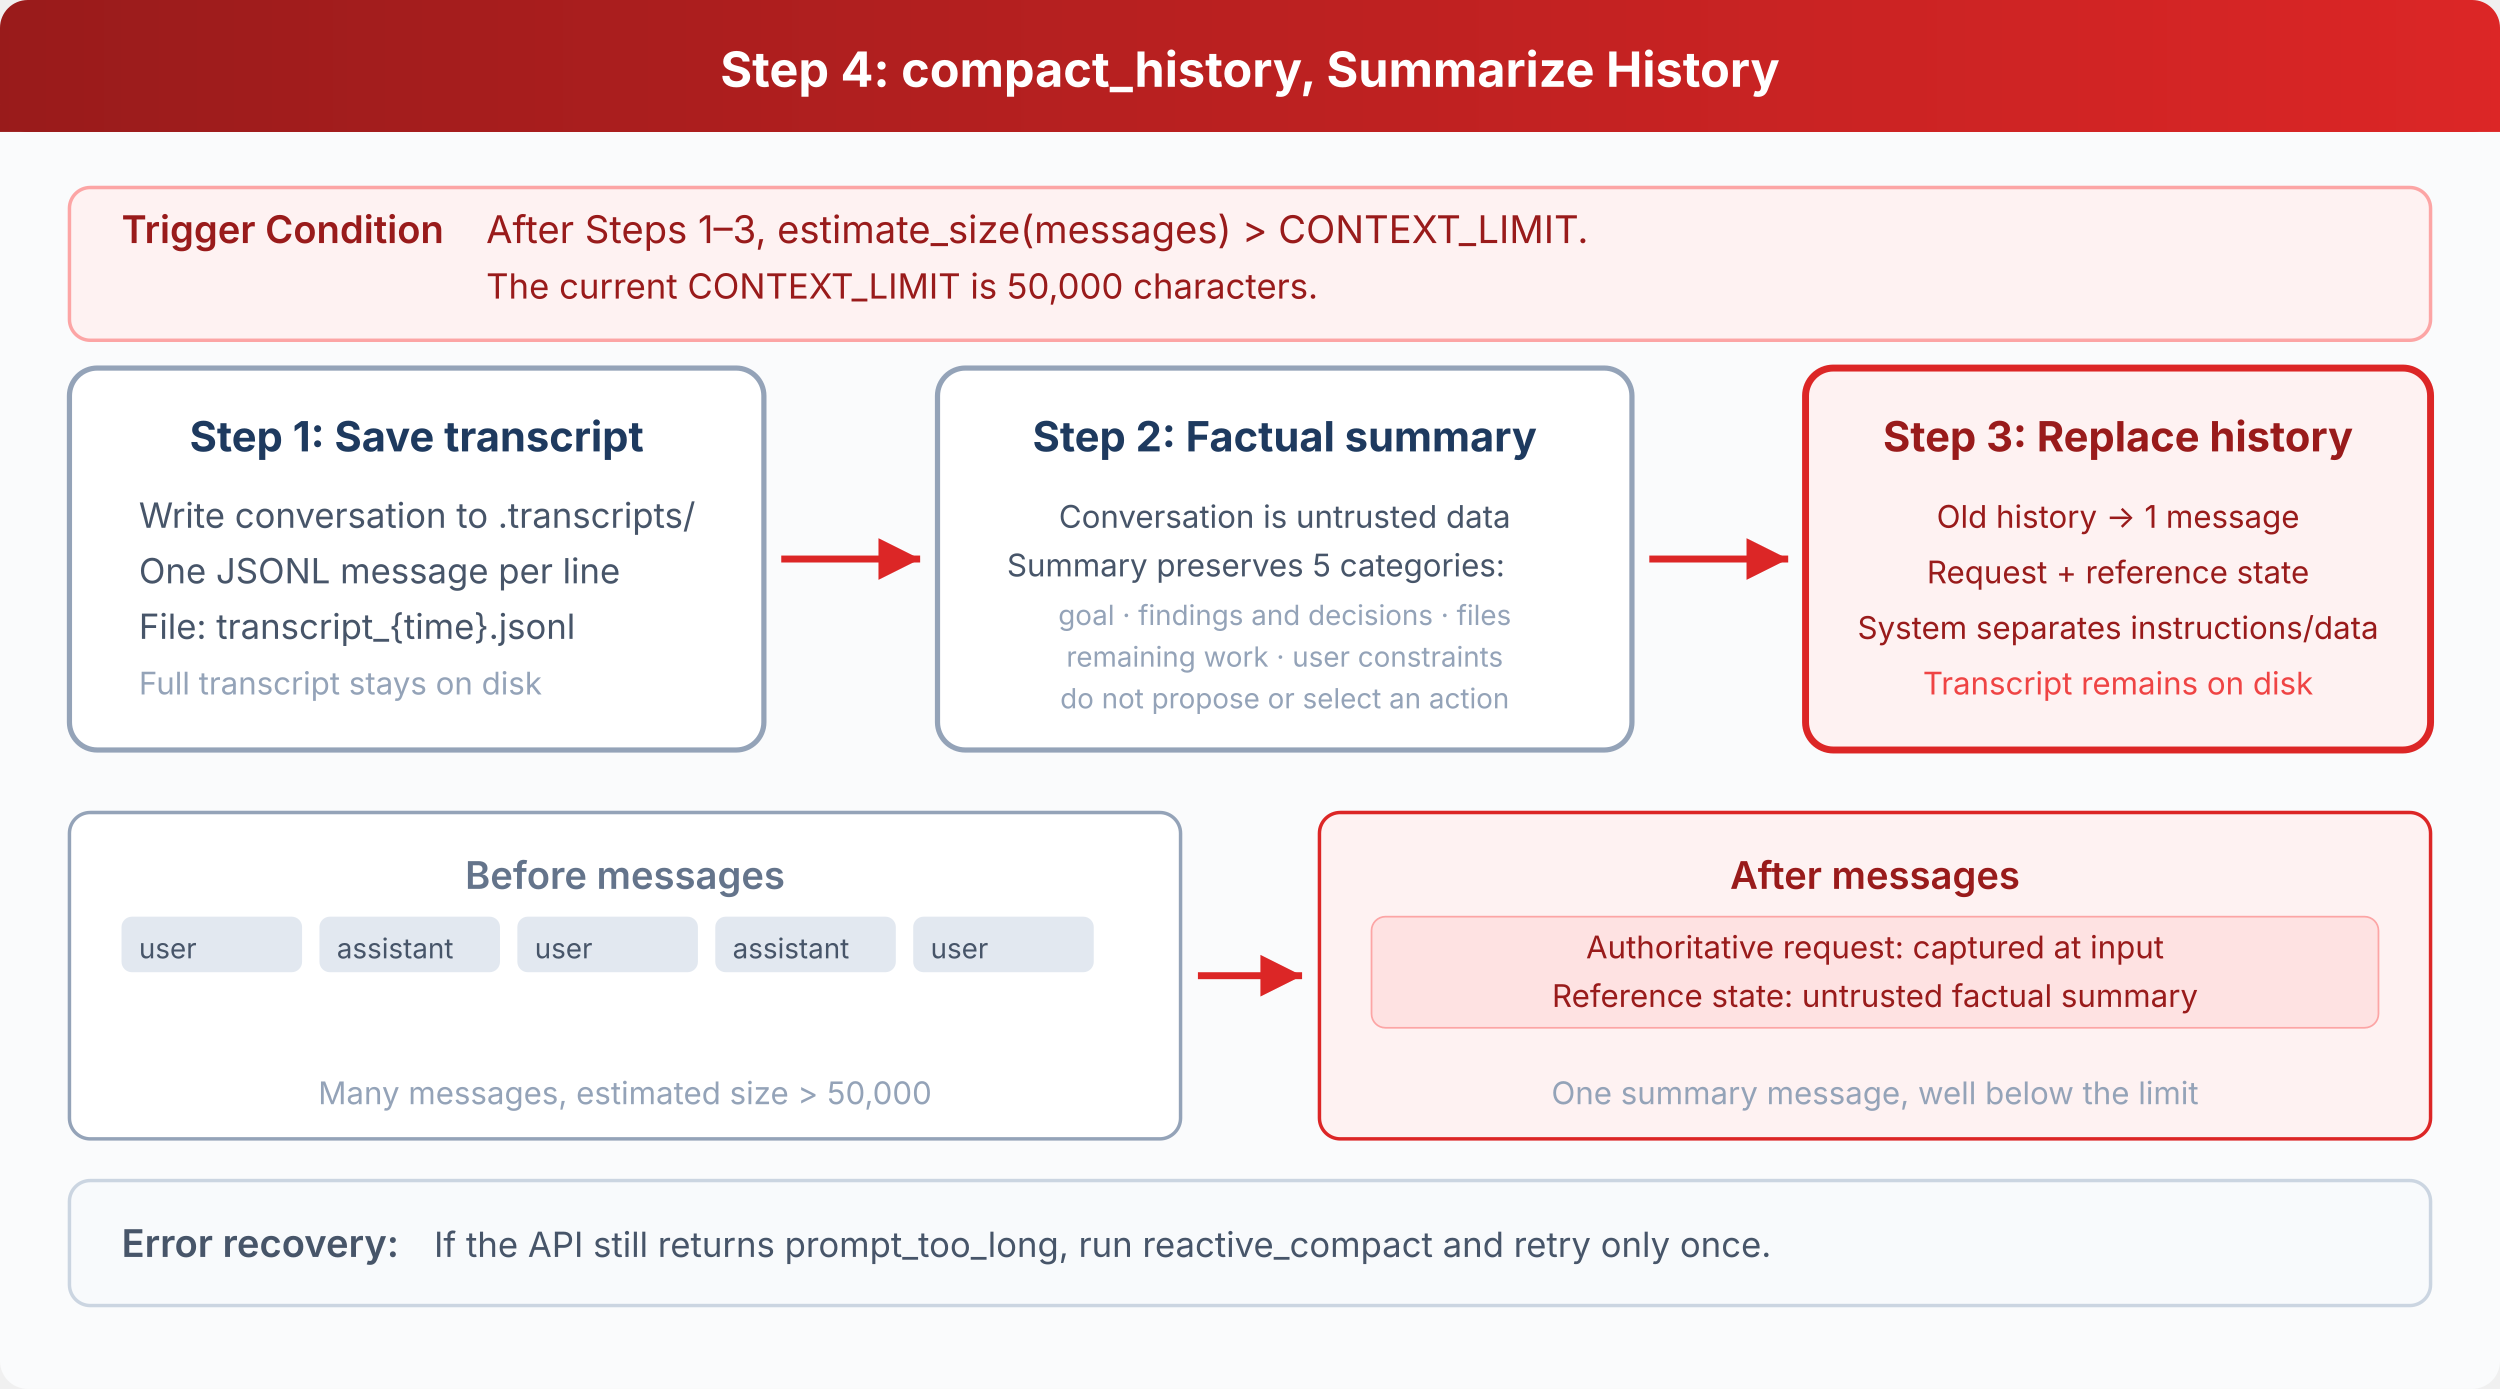
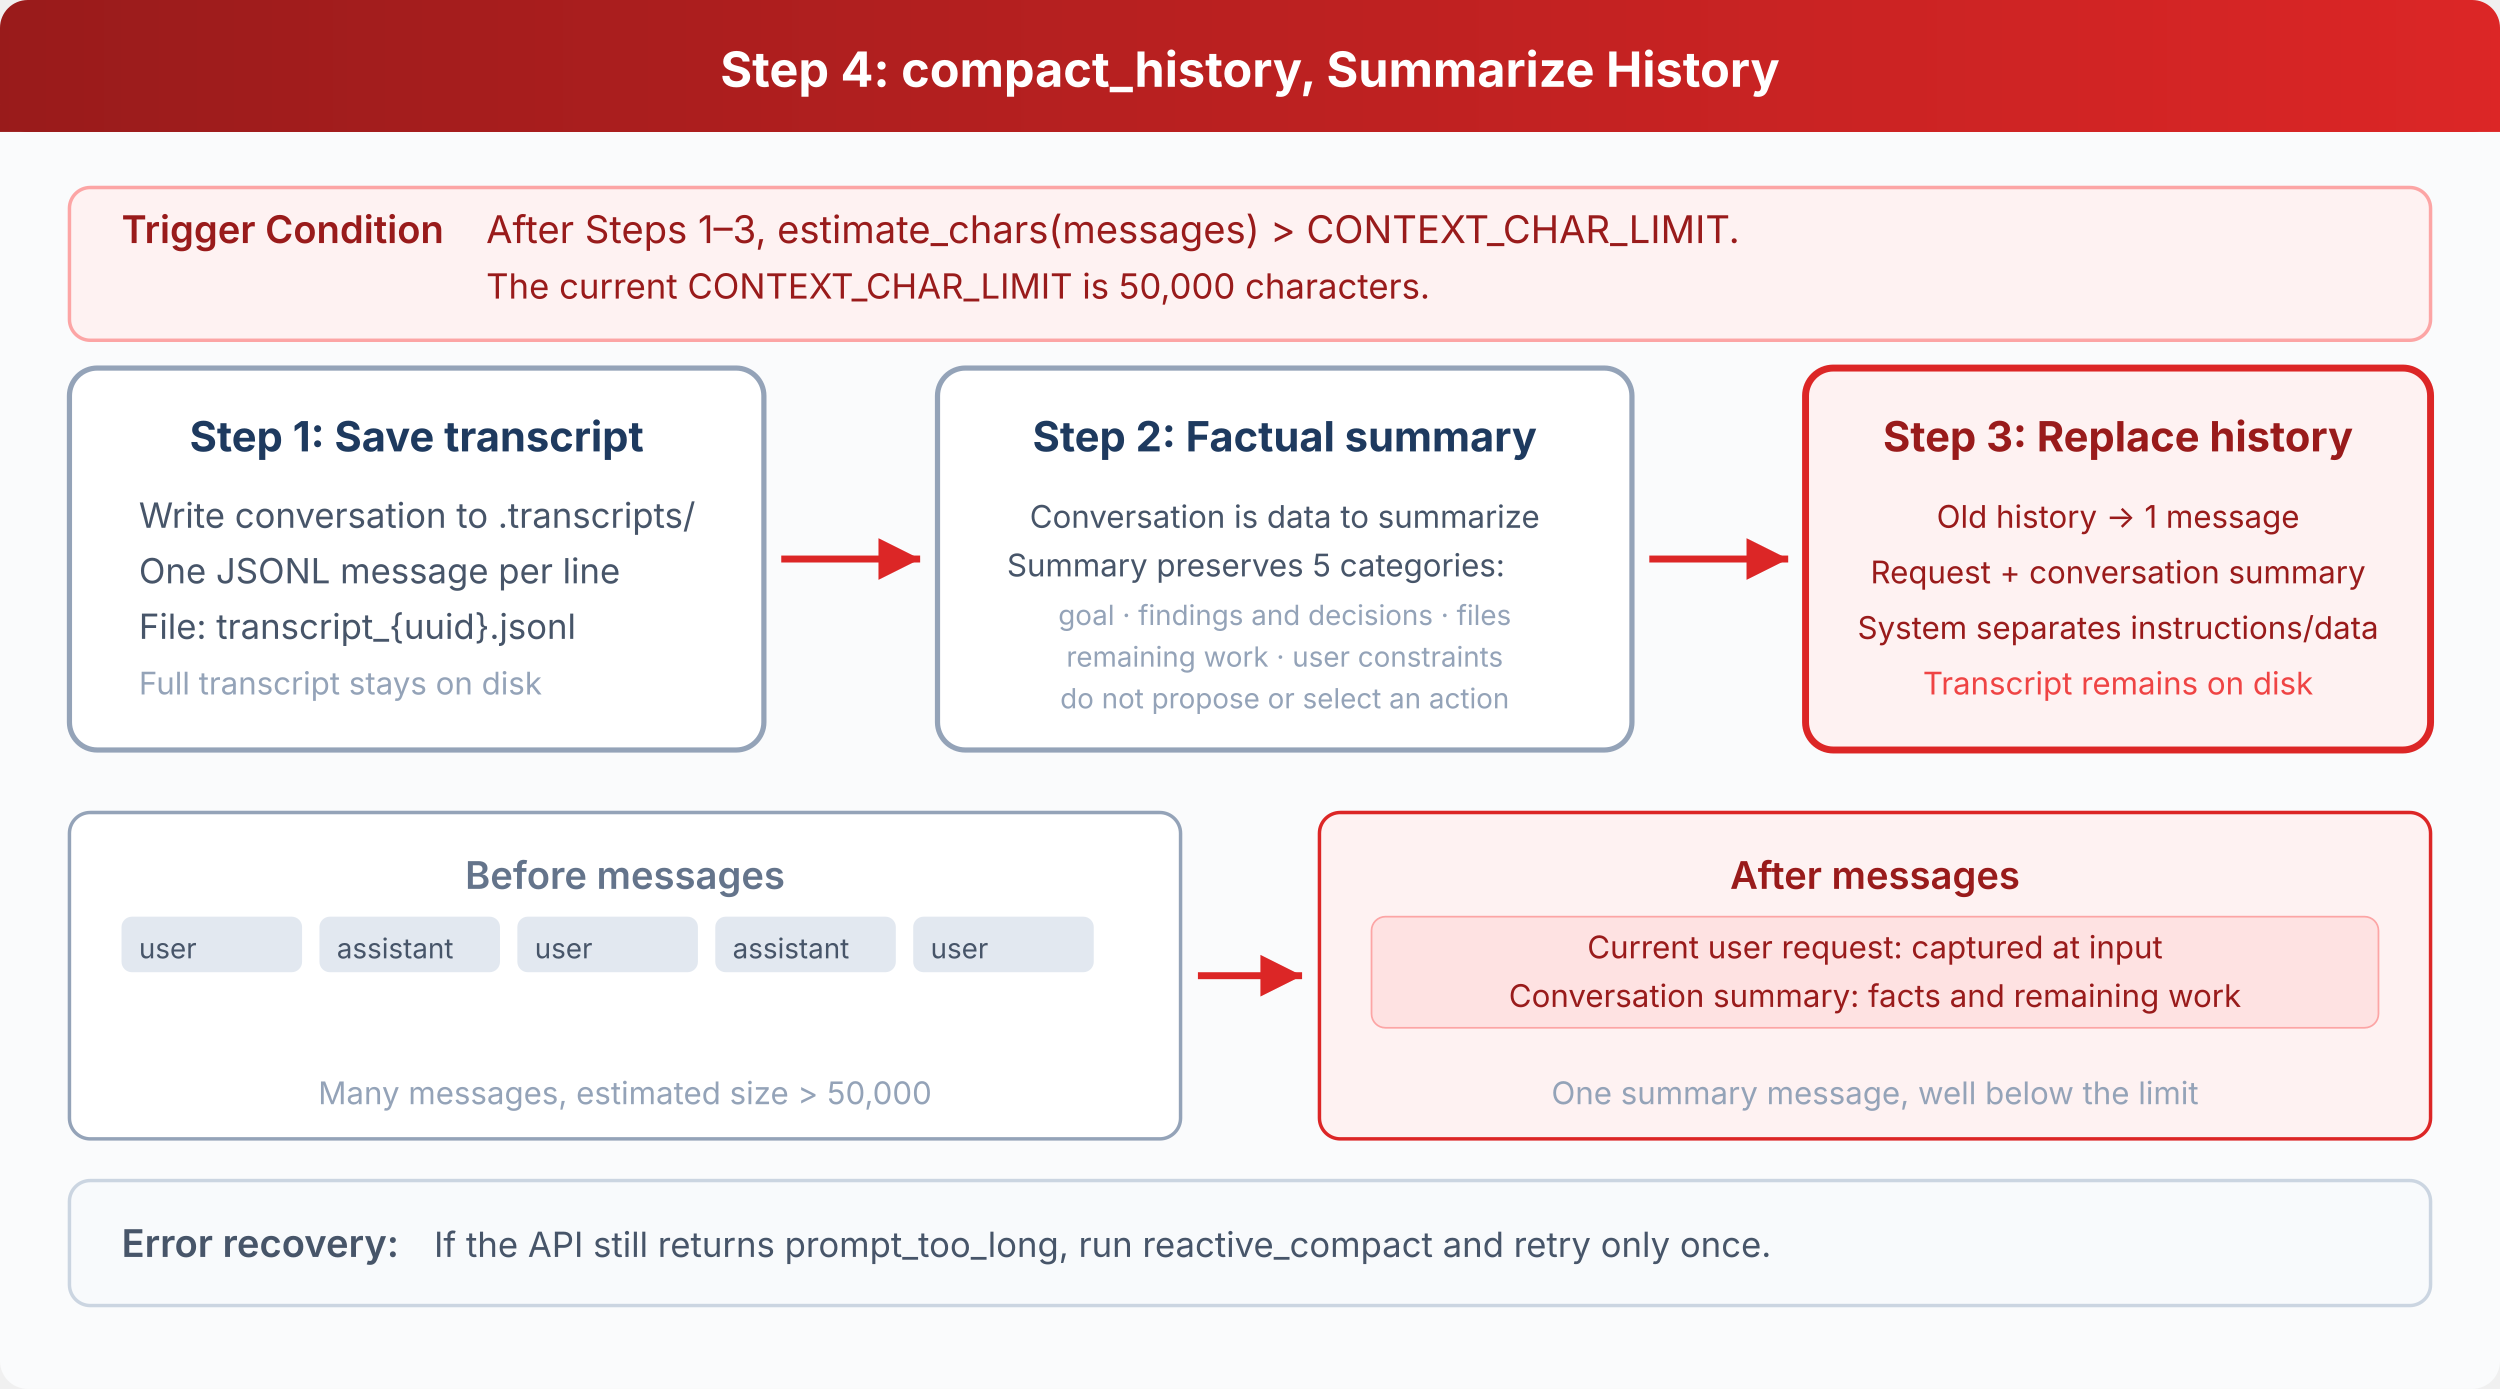
<svg xmlns="http://www.w3.org/2000/svg" viewBox="0 0 720 400" font-family="system-ui, -apple-system, sans-serif">
  <defs>
    <linearGradient id="header" x1="0" y1="0" x2="1" y2="0">
      <stop offset="0%" stop-color="#991b1b" />
      <stop offset="100%" stop-color="#dc2626" />
    </linearGradient>
    <marker id="arrow" viewBox="0 0 10 10" refX="10" refY="5" markerWidth="6" markerHeight="6" orient="auto-start-reverse">
      <path d="M 0 0 L 10 5 L 0 10 z" fill="#dc2626" />
    </marker>
  </defs>
  <rect width="720" height="400" fill="#fafbfc" rx="8" />
  <rect x="0" y="0" width="720" height="38" fill="url(#header)" rx="8" />
  <rect x="0" y="30" width="720" height="8" fill="url(#header)" />
  <text x="360" y="25" fill="#fff" font-size="14" font-weight="700" text-anchor="middle">Step 4: compact_history, Summarize History</text>
  <rect x="20" y="54" width="680" height="44" rx="6" fill="#fef2f2" stroke="#fca5a5" stroke-width="1" />
  <text x="35" y="70" fill="#991b1b" font-size="11" font-weight="600">Trigger Condition</text>
-   <text x="140" y="70" fill="#991b1b" font-size="11">After Steps 1–3, estimate_size(messages) &gt; CONTEXT_LIMIT.</text>
-   <text x="140" y="86" fill="#991b1b" font-size="10">The current CONTEXT_LIMIT is 50,000 characters.</text>
+   <text x="140" y="70" fill="#991b1b" font-size="11">After Steps 1–3, estimate_chars(messages) &gt; CONTEXT_CHAR_LIMIT.</text>
+   <text x="140" y="86" fill="#991b1b" font-size="10">The current CONTEXT_CHAR_LIMIT is 50,000 characters.</text>
  <rect x="20" y="106" width="200" height="110" rx="8" fill="#fff" stroke="#94a3b8" stroke-width="1.5" />
  <text x="120" y="130" fill="#1e3a5f" font-size="12" font-weight="700" text-anchor="middle">Step 1: Save transcript</text>
  <text x="40" y="152" fill="#475569" font-size="10">Write conversation to .transcripts/</text>
  <text x="40" y="168" fill="#475569" font-size="10">One JSONL message per line</text>
-   <text x="40" y="184" fill="#475569" font-size="10">File: transcript_{time}.jsonl</text>
+   <text x="40" y="184" fill="#475569" font-size="10">File: transcript_{uuid}.jsonl</text>
  <text x="40" y="200" fill="#94a3b8" font-size="9">Full transcript stays on disk</text>
  <line x1="225" y1="161" x2="265" y2="161" stroke="#dc2626" stroke-width="2" marker-end="url(#arrow)" />
  <rect x="270" y="106" width="200" height="110" rx="8" fill="#fff" stroke="#94a3b8" stroke-width="1.5" />
  <text x="370" y="130" fill="#1e3a5f" font-size="12" font-weight="700" text-anchor="middle">Step 2: Factual summary</text>
-   <text x="370" y="152" fill="#475569" font-size="9" text-anchor="middle">Conversation is untrusted data</text>
+   <text x="370" y="152" fill="#475569" font-size="9" text-anchor="middle">Conversation is data to summarize</text>
  <text x="290" y="166" fill="#475569" font-size="9">Summary preserves 5 categories:</text>
  <text x="370" y="180" fill="#94a3b8" font-size="8" text-anchor="middle">goal · findings and decisions · files</text>
  <text x="370" y="192" fill="#94a3b8" font-size="8" text-anchor="middle">remaining work · user constraints</text>
  <text x="370" y="204" fill="#94a3b8" font-size="8" text-anchor="middle">do not propose or select an action</text>
  <line x1="475" y1="161" x2="515" y2="161" stroke="#dc2626" stroke-width="2" marker-end="url(#arrow)" />
  <rect x="520" y="106" width="180" height="110" rx="8" fill="#fef2f2" stroke="#dc2626" stroke-width="2" />
  <text x="610" y="130" fill="#991b1b" font-size="12" font-weight="700" text-anchor="middle">Step 3: Replace history</text>
  <text x="610" y="152" fill="#991b1b" font-size="9" text-anchor="middle">Old history → 1 message</text>
-   <text x="610" y="168" fill="#991b1b" font-size="9" text-anchor="middle">Request + reference state</text>
+   <text x="610" y="168" fill="#991b1b" font-size="9" text-anchor="middle">Request + conversation summary</text>
  <text x="610" y="184" fill="#991b1b" font-size="9" text-anchor="middle">System separates instructions/data</text>
  <text x="610" y="200" fill="#ef4444" font-size="9" text-anchor="middle">Transcript remains on disk</text>
  <rect x="20" y="234" width="320" height="94" rx="6" fill="#fff" stroke="#94a3b8" stroke-width="1" />
  <text x="180" y="256" fill="#64748b" font-size="11" font-weight="600" text-anchor="middle">Before messages</text>
  <rect x="35" y="264" width="52" height="16" rx="3" fill="#e2e8f0" />
  <text x="40" y="276" fill="#475569" font-size="8">user</text>
  <rect x="92" y="264" width="52" height="16" rx="3" fill="#e2e8f0" />
  <text x="97" y="276" fill="#475569" font-size="8">assistant</text>
  <rect x="149" y="264" width="52" height="16" rx="3" fill="#e2e8f0" />
  <text x="154" y="276" fill="#475569" font-size="8">user</text>
  <rect x="206" y="264" width="52" height="16" rx="3" fill="#e2e8f0" />
  <text x="211" y="276" fill="#475569" font-size="8">assistant</text>
  <rect x="263" y="264" width="52" height="16" rx="3" fill="#e2e8f0" />
  <text x="268" y="276" fill="#475569" font-size="8">user</text>
  <text x="180" y="318" fill="#94a3b8" font-size="9" text-anchor="middle">Many messages, estimated size &gt; 50,000</text>
  <line x1="345" y1="281" x2="375" y2="281" stroke="#dc2626" stroke-width="2" marker-end="url(#arrow)" />
  <rect x="380" y="234" width="320" height="94" rx="6" fill="#fef2f2" stroke="#dc2626" stroke-width="1" />
  <text x="540" y="256" fill="#991b1b" font-size="11" font-weight="600" text-anchor="middle">After messages</text>
  <rect x="395" y="264" width="290" height="32" rx="4" fill="#fee2e2" stroke="#fca5a5" stroke-width="0.5" />
-   <text x="540" y="276" fill="#991b1b" font-size="9" text-anchor="middle">Authoritative request: captured at input</text>
-   <text x="540" y="290" fill="#991b1b" font-size="9" text-anchor="middle">Reference state: untrusted factual summary</text>
+   <text x="540" y="276" fill="#991b1b" font-size="9" text-anchor="middle">Current user request: captured at input</text>
+   <text x="540" y="290" fill="#991b1b" font-size="9" text-anchor="middle">Conversation summary: facts and remaining work</text>
  <text x="540" y="318" fill="#94a3b8" font-size="9" text-anchor="middle">One summary message, well below the limit</text>
  <rect x="20" y="340" width="680" height="36" rx="6" fill="#f8fafc" stroke="#cbd5e1" stroke-width="1" />
  <text x="35" y="362" fill="#475569" font-size="11" font-weight="600">Error recovery:</text>
  <text x="125" y="362" fill="#475569" font-size="10">If the API still returns prompt_too_long, run reactive_compact and retry only once.</text>
</svg>
